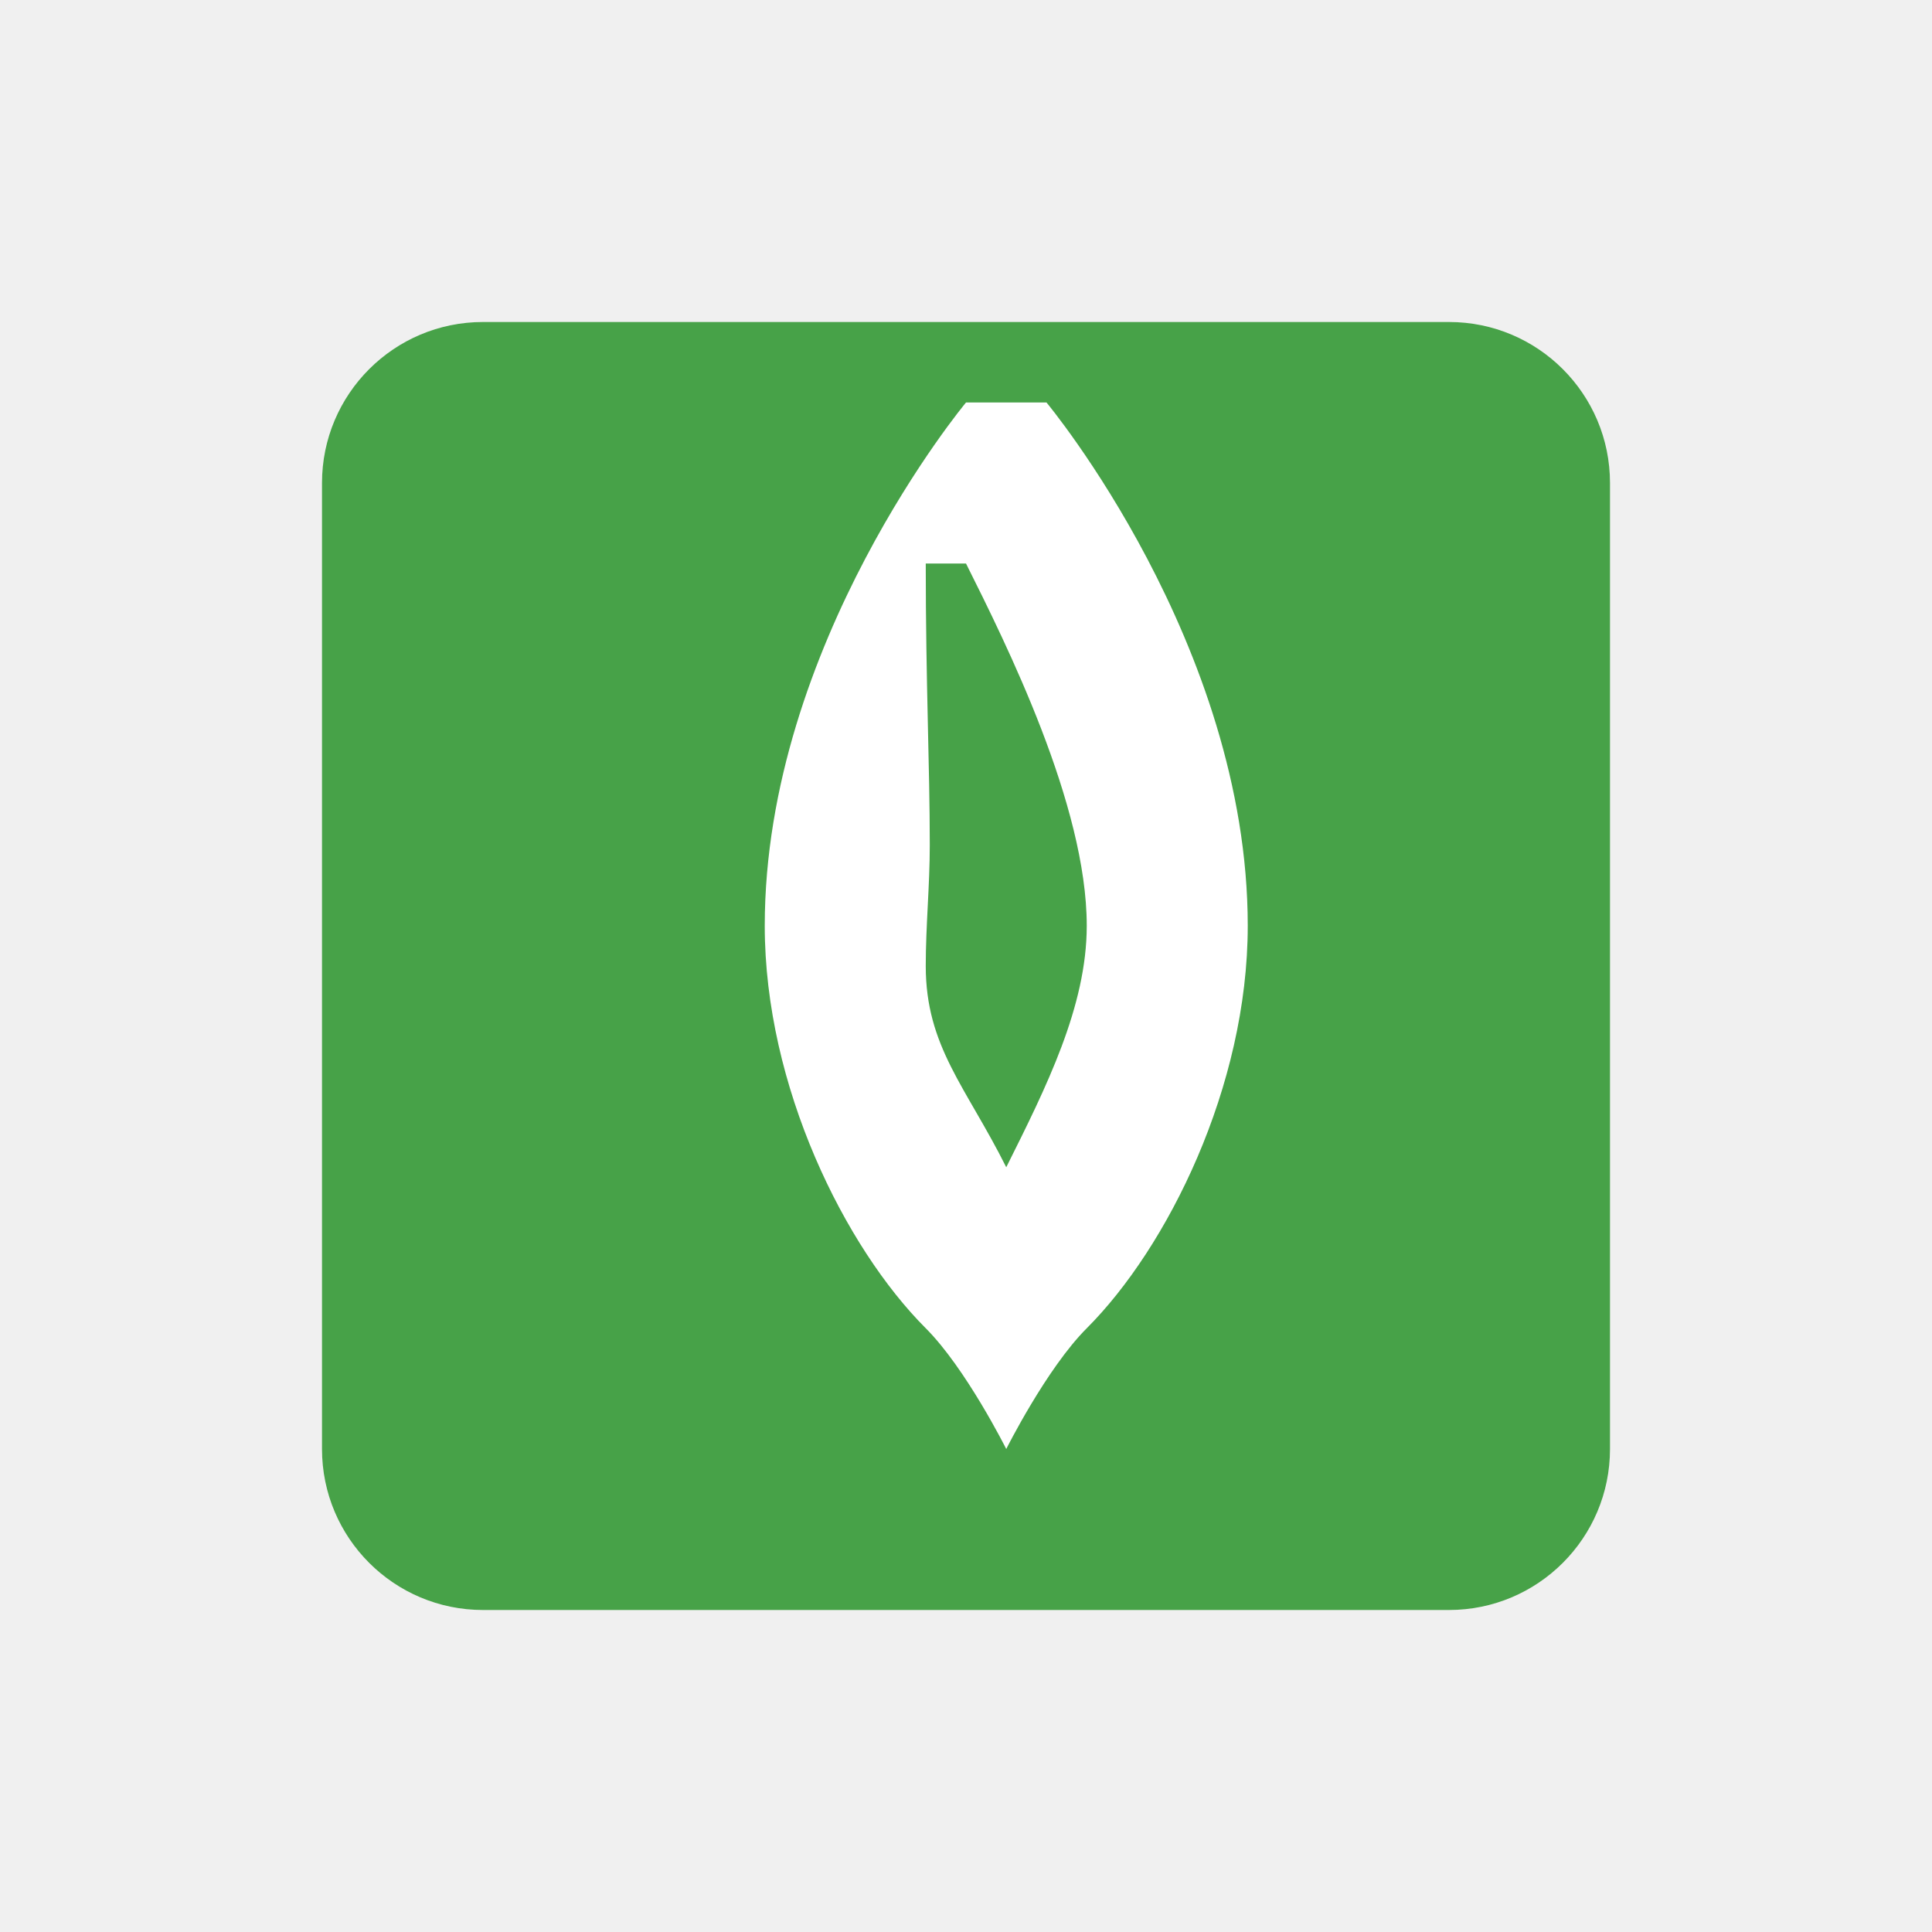
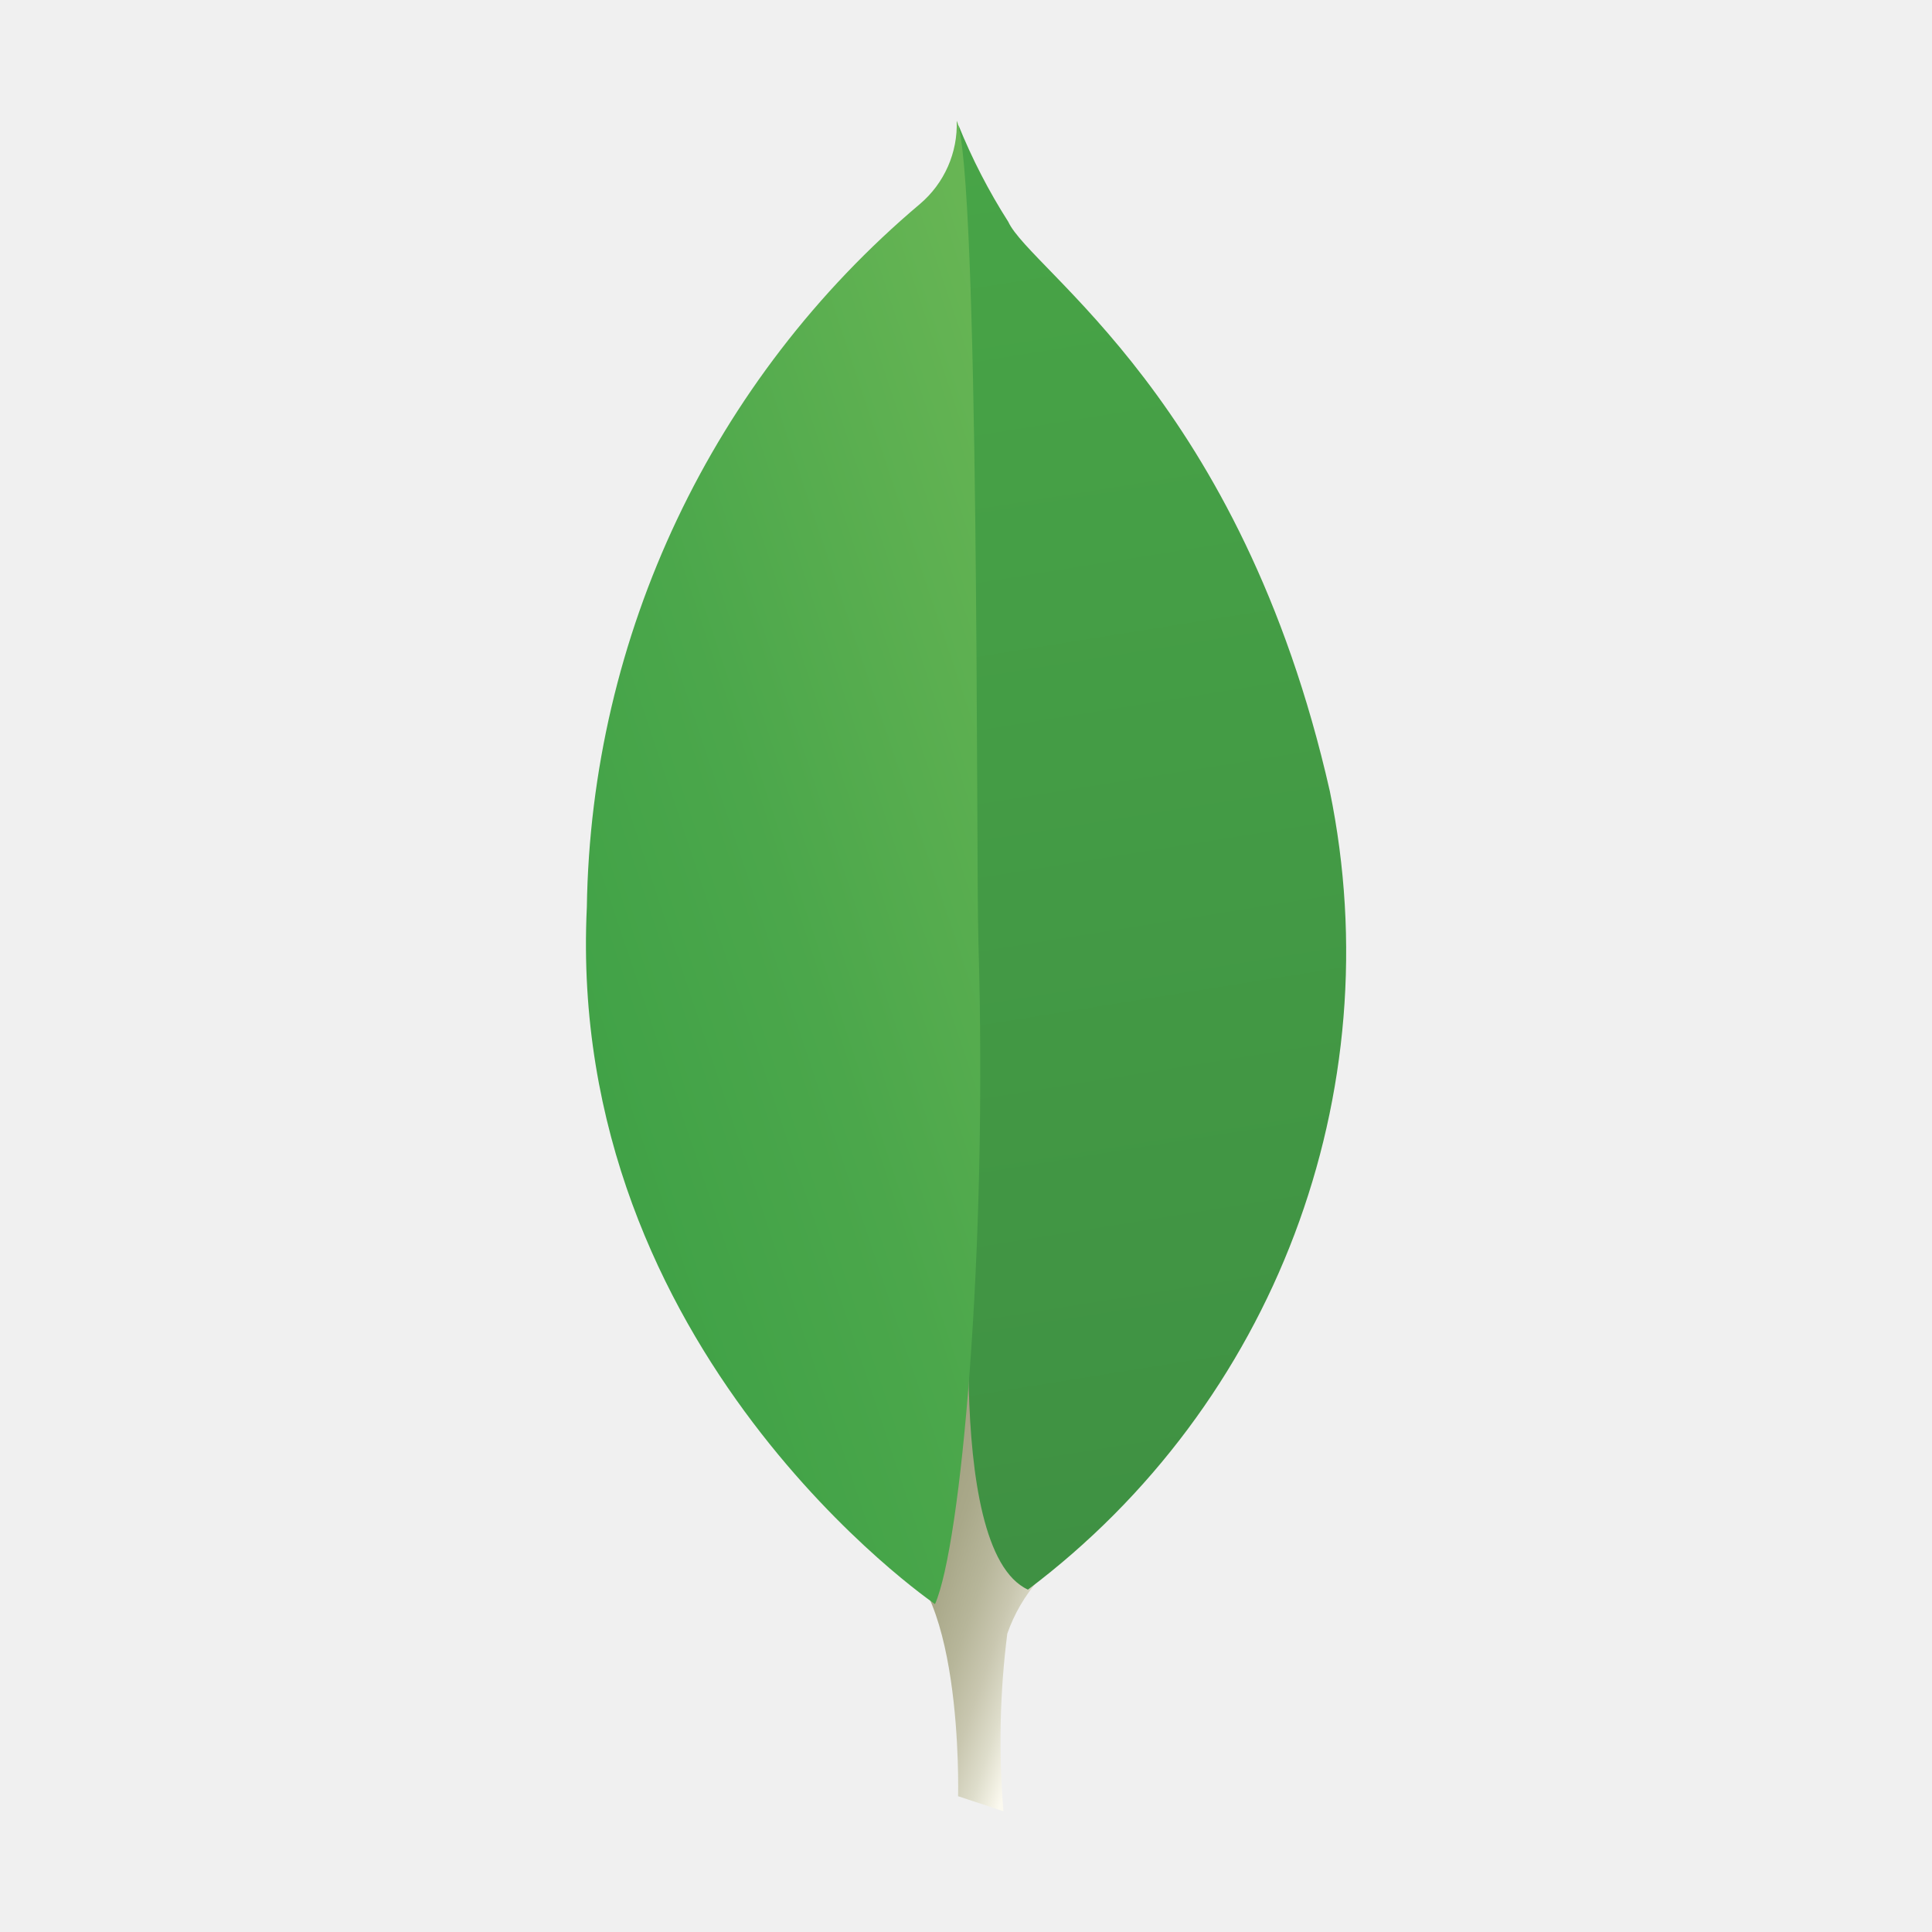
- <svg xmlns="http://www.w3.org/2000/svg" viewBox="0 0 48 48">
-   <rect x="8" y="8" width="32" height="32" rx="4" fill="#47A248" />
-   <path fill="#fff" d="M24 10c0 0-5 6-5 13 0 4 2 8 4 10 1 1 2 3 2 3s1-2 2-3c2-2 4-6 4-10 0-7-5-13-5-13h-2zm0 4c1 2 3 6 3 9 0 2-1 4-2 6-1-2-2-3-2-5 0-1 .1-2 .1-3 0-2-.1-4-.1-7h1z" />
+ <svg xmlns="http://www.w3.org/2000/svg" width="800px" height="800px" viewBox="0 0 32 32">
+   <defs>
+     <linearGradient id="a" x1="-645.732" y1="839.188" x2="-654.59" y2="839.25" gradientTransform="matrix(-0.977, -0.323, -0.29, 0.877, -375.944, -928.287)" gradientUnits="userSpaceOnUse">
+       <stop offset="0.231" stop-color="#999875" />
+       <stop offset="0.563" stop-color="#9b9977" />
+       <stop offset="0.683" stop-color="#a09f7e" />
+       <stop offset="0.768" stop-color="#a9a889" />
+       <stop offset="0.837" stop-color="#b7b69a" />
+       <stop offset="0.896" stop-color="#c9c7b0" />
+       <stop offset="0.948" stop-color="#deddcb" />
+       <stop offset="0.994" stop-color="#f8f6eb" />
+       <stop offset="1" stop-color="#fbf9ef" />
+     </linearGradient>
+     <linearGradient id="b" x1="-644.287" y1="823.405" x2="-657.028" y2="845.476" gradientTransform="matrix(-0.977, -0.323, -0.29, 0.877, -375.944, -928.287)" gradientUnits="userSpaceOnUse">
+       <stop offset="0" stop-color="#48a547" />
+       <stop offset="1" stop-color="#3f9143" />
+     </linearGradient>
+     <linearGradient id="c" x1="-643.386" y1="839.485" x2="-652.418" y2="833.417" gradientTransform="matrix(-0.977, -0.323, -0.29, 0.877, -375.944, -928.287)" gradientUnits="userSpaceOnUse">
+       <stop offset="0" stop-color="#41a247" />
+       <stop offset="0.352" stop-color="#4ba74b" />
+       <stop offset="0.956" stop-color="#67b554" />
+       <stop offset="1" stop-color="#69b655" />
+     </linearGradient>
+   </defs>
+   <path d="M16.62,30l-.751-.249s.1-3.8-1.275-4.067c-.9-1.048.133-44.741,3.423-.149a2.712,2.712,0,0,0-1.333,1.523A14.1,14.1,0,0,0,16.62,30Z" style="fill:url(#a)" />
+   <path d="M17.026,26.329a13.223,13.223,0,0,0,5-13.225C20.556,6.619,17.075,4.487,16.7,3.673a9.792,9.792,0,0,1-.825-1.6l.277,18.069S15.578,25.664,17.026,26.329Z" style="fill:url(#b)" />
+   <path d="M15.487,26.569S9.366,22.4,9.72,15.025A15.54,15.54,0,0,1,15.239,3.377,1.725,1.725,0,0,0,15.846,2c.381.82.319,12.243.359,13.579C16.36,20.776,15.916,25.588,15.487,26.569Z" style="fill:url(#c)" />
</svg>
